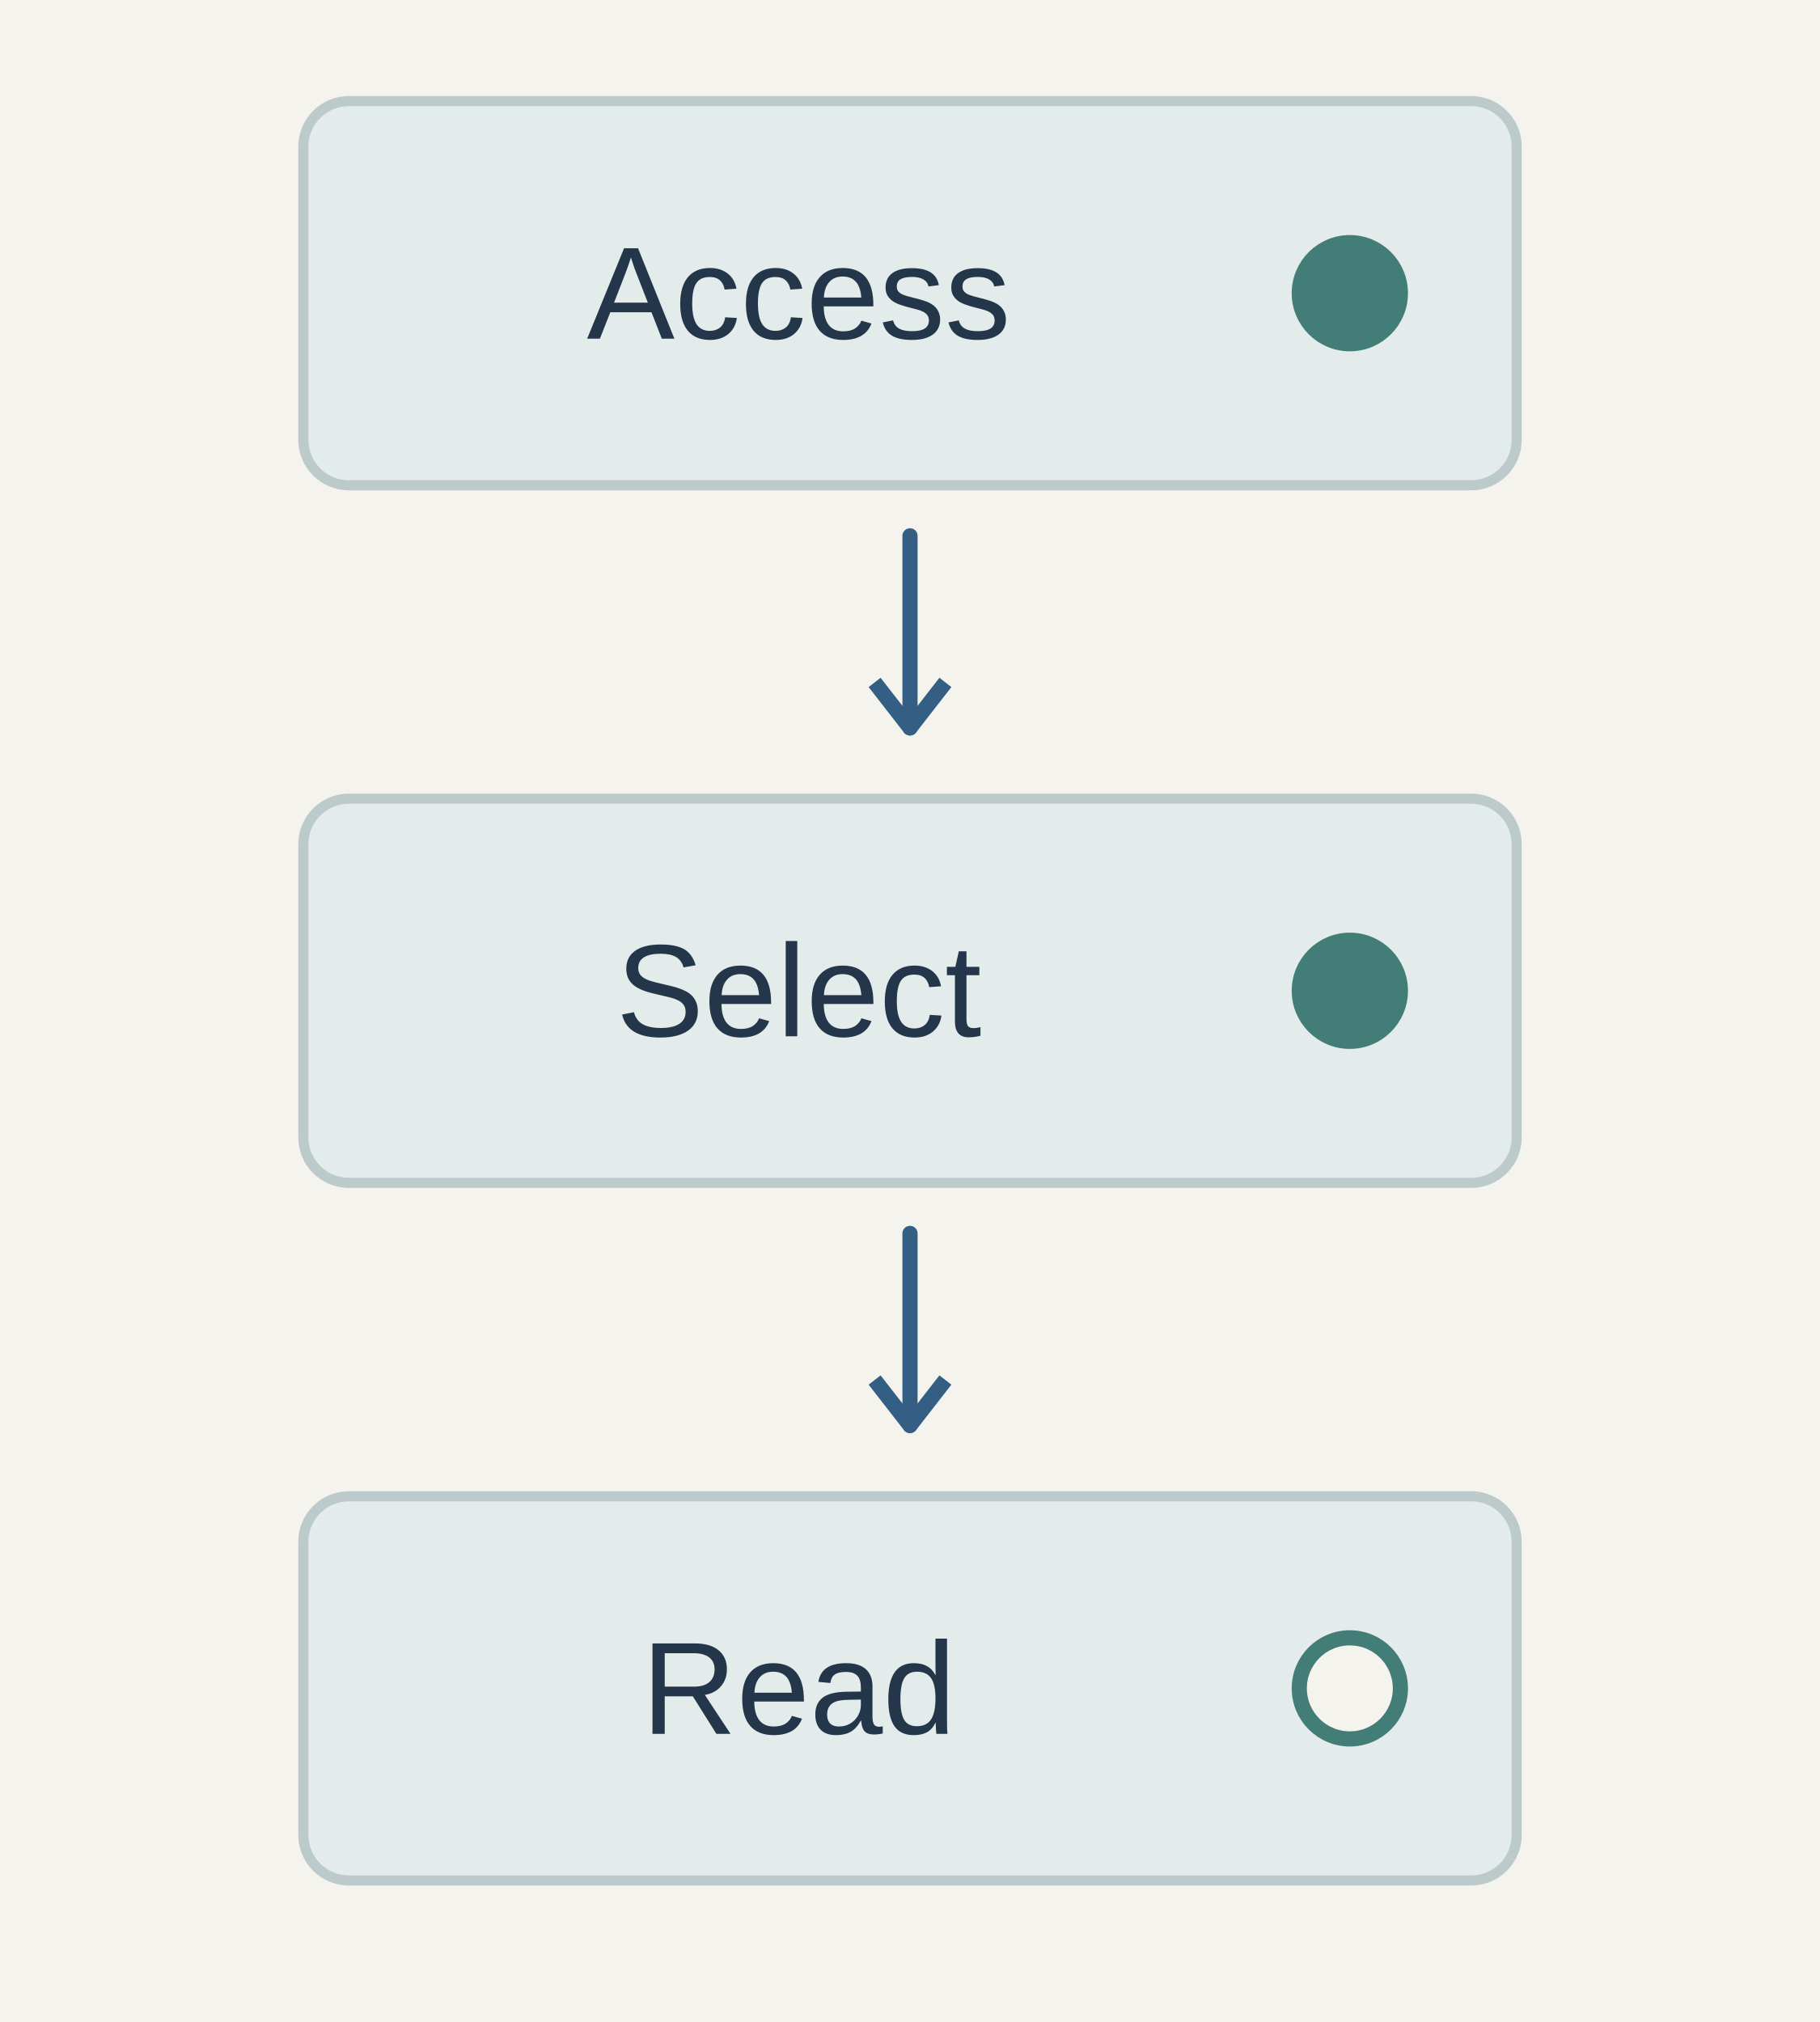
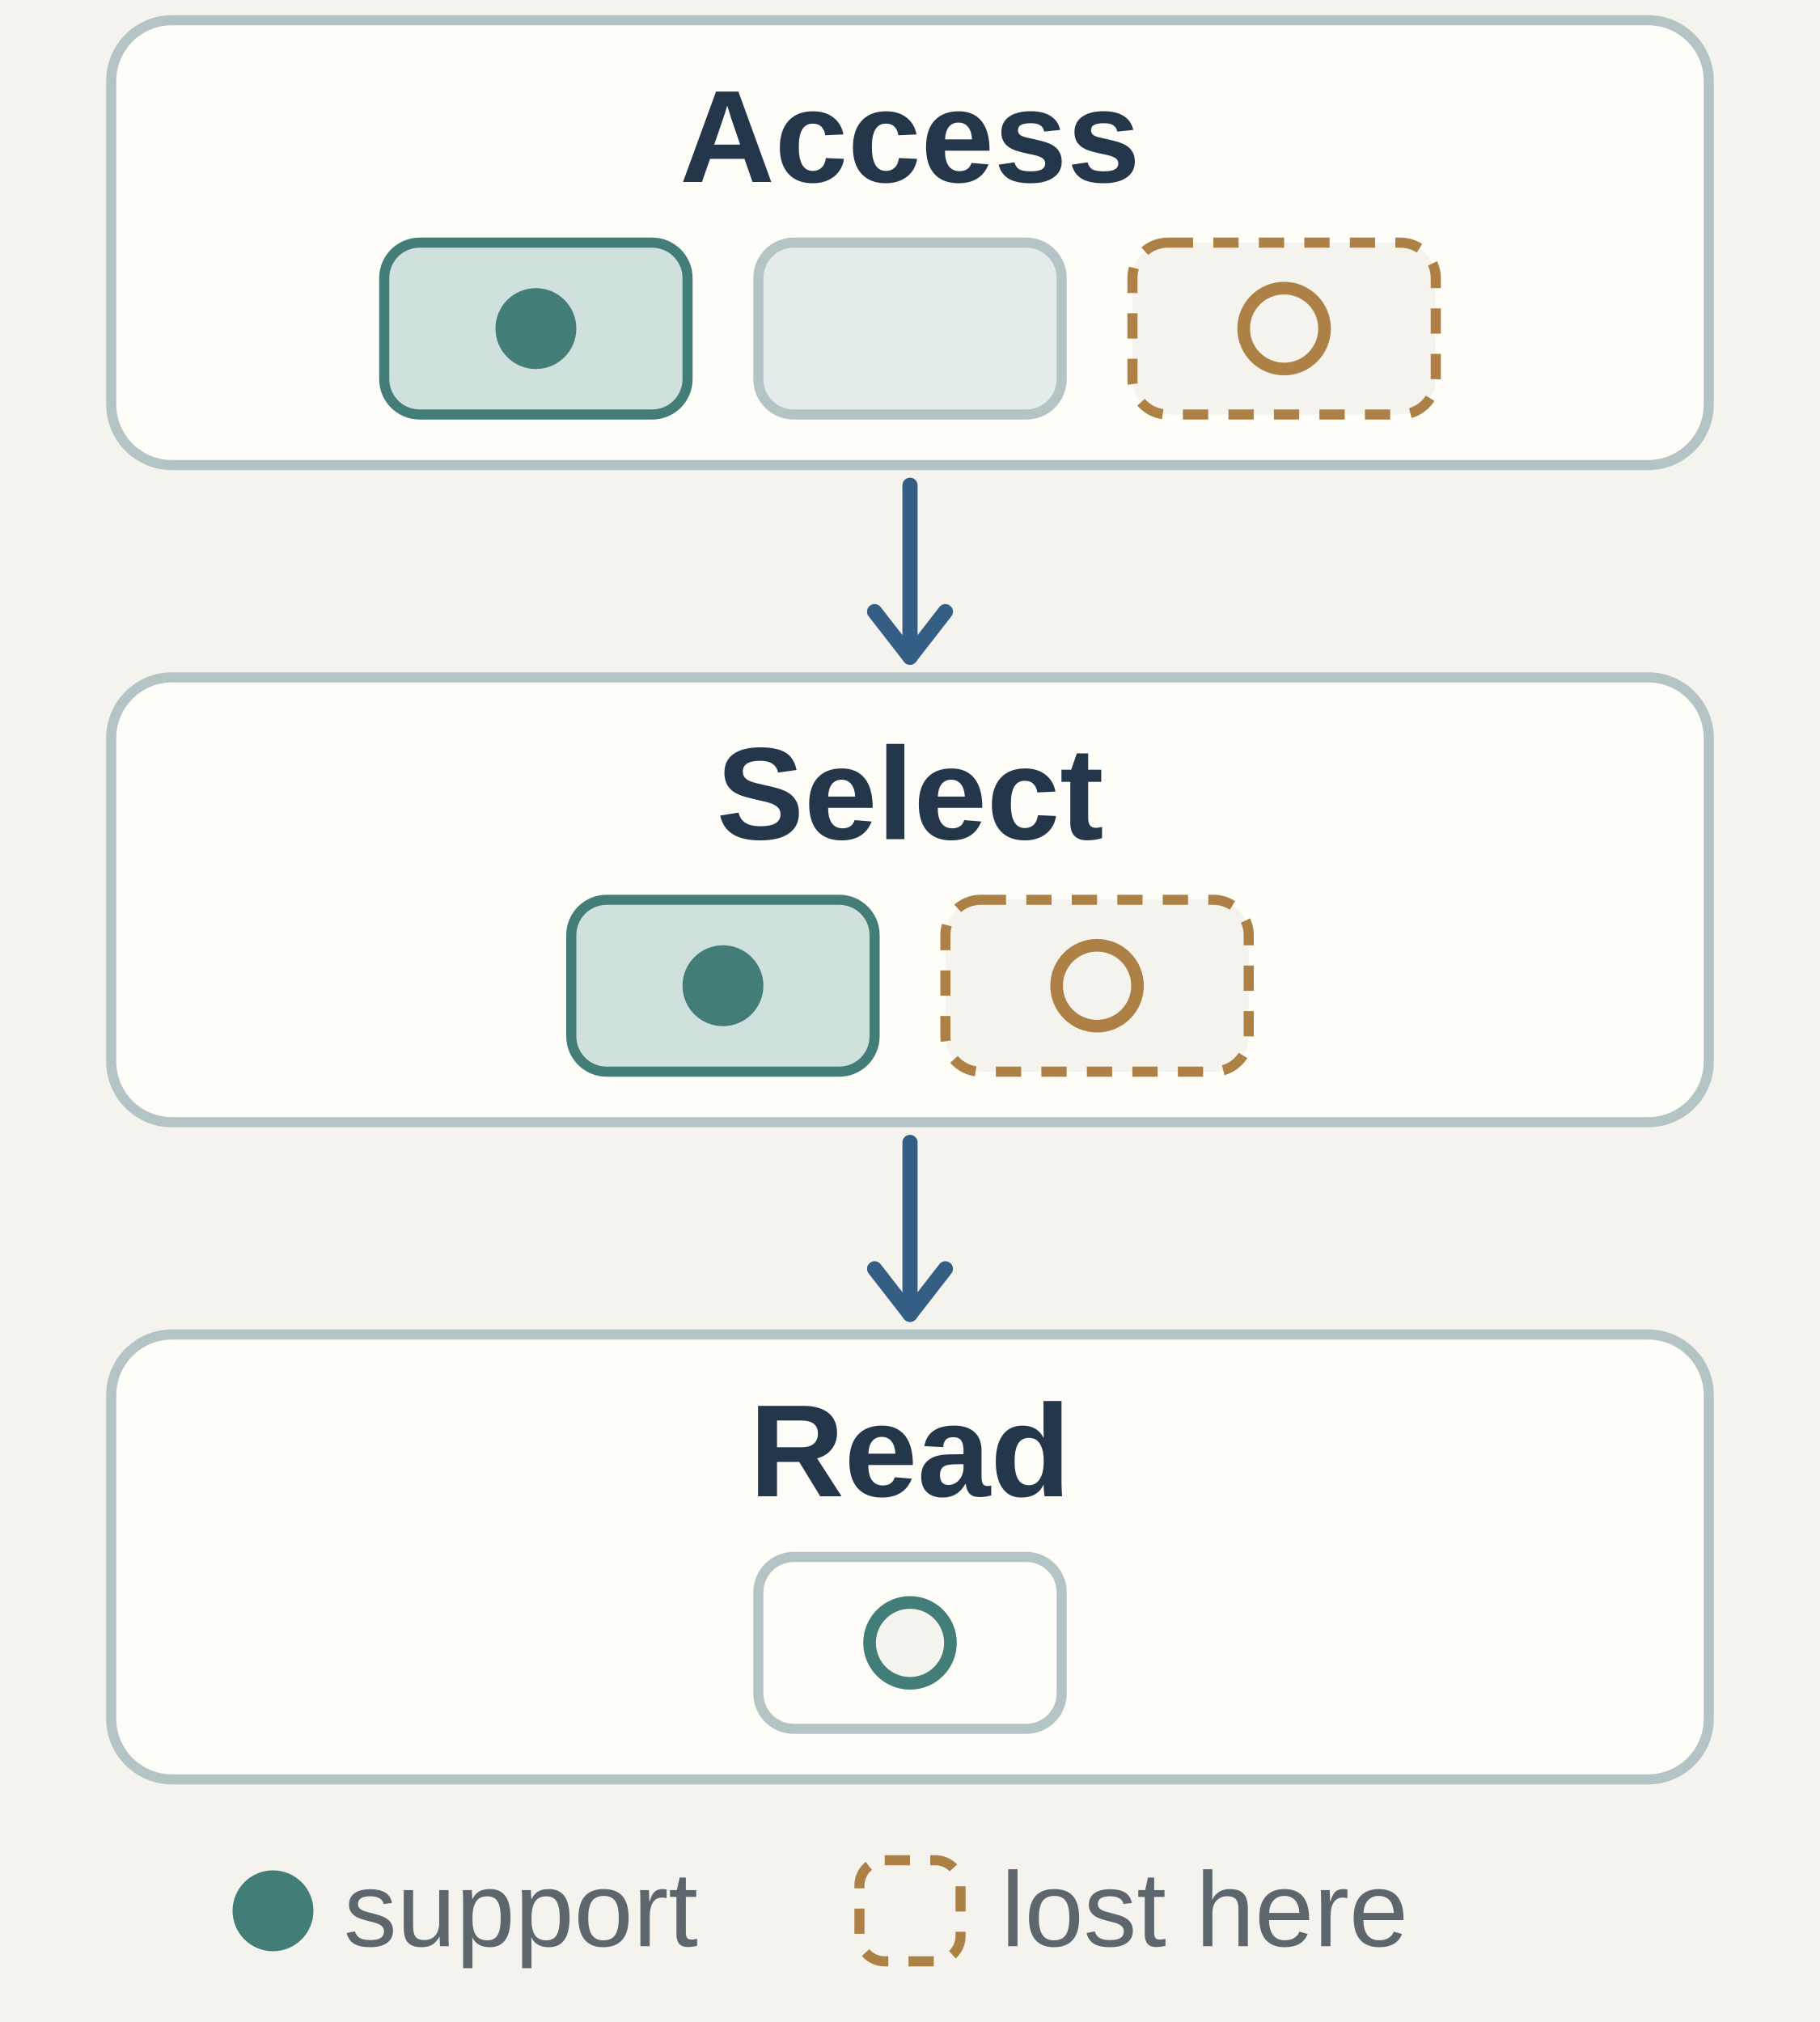
<svg xmlns="http://www.w3.org/2000/svg" width="360" height="400" viewBox="0 0 360 400" role="img" aria-labelledby="title desc">
  <rect width="360" height="400" fill="#f4f3ed" />
-   <rect x="60" y="20" width="240" height="76" rx="9" fill="#e4eceb" stroke="#bccacb" stroke-width="2" />
-   <text x="158" y="67" font-family="Arial, Helvetica, sans-serif" font-size="26" text-anchor="middle" fill="#23364a">Access</text>
-   <circle cx="267" cy="58" r="10" fill="#427d77" stroke="#427d77" stroke-width="3" />
-   <rect x="60" y="158" width="240" height="76" rx="9" fill="#e4eceb" stroke="#bccacb" stroke-width="2" />
-   <text x="158" y="205" font-family="Arial, Helvetica, sans-serif" font-size="26" text-anchor="middle" fill="#23364a">Select</text>
-   <circle cx="267" cy="196" r="10" fill="#427d77" stroke="#427d77" stroke-width="3" />
-   <rect x="60" y="296" width="240" height="76" rx="9" fill="#e4eceb" stroke="#bccacb" stroke-width="2" />
-   <text x="158" y="343" font-family="Arial, Helvetica, sans-serif" font-size="26" text-anchor="middle" fill="#23364a">Read</text>
-   <circle cx="267" cy="334" r="10" fill="#f4f3ed" stroke="#427d77" stroke-width="3" />
-   <path d="M180 106L180 144" fill="none" stroke="#345e83" stroke-width="3" stroke-linecap="round" />
-   <path d="M173 135L180 144L187 135" fill="none" stroke="#345e83" stroke-width="3" stroke-linejoin="round" />
-   <path d="M180 244L180 282" fill="none" stroke="#345e83" stroke-width="3" stroke-linecap="round" />
-   <path d="M173 273L180 282L187 273" fill="none" stroke="#345e83" stroke-width="3" stroke-linejoin="round" />
+   <g font-family="Arial, Helvetica, sans-serif">
+     <rect x="22" y="4" width="316" height="88" rx="12" fill="#fffef9" stroke="#b4c3c4" stroke-width="2" />
+     <text x="180" y="36" font-size="26" fill="#23364a" text-anchor="middle" font-weight="600">Access</text>
+     <rect x="76.0" y="48" width="60" height="34" rx="7" fill="#cfe0dd" stroke="#427d77" stroke-width="2" />
+     <circle cx="106.0" cy="65" r="8" fill="#427d77" stroke="none" stroke-width="2.5" />
+     <rect x="150.0" y="48" width="60" height="34" rx="7" fill="#e4eceb" stroke="#b4c3c4" stroke-width="2" />
+     <rect x="224.0" y="48" width="60" height="34" rx="7" fill="#f4f3ed" stroke="#ad8145" stroke-width="2" stroke-dasharray="5 4" />
+     <circle cx="254.0" cy="65" r="8" fill="#f4f3ed" stroke="#ad8145" stroke-width="2.5" />
+     <rect x="22" y="134" width="316" height="88" rx="12" fill="#fffef9" stroke="#b4c3c4" stroke-width="2" />
+     <text x="180" y="166" font-size="26" fill="#23364a" text-anchor="middle" font-weight="600">Select</text>
+     <rect x="113.0" y="178" width="60" height="34" rx="7" fill="#cfe0dd" stroke="#427d77" stroke-width="2" />
+     <circle cx="143.0" cy="195" r="8" fill="#427d77" stroke="none" stroke-width="2.5" />
+     <rect x="187.0" y="178" width="60" height="34" rx="7" fill="#f4f3ed" stroke="#ad8145" stroke-width="2" stroke-dasharray="5 4" />
+     <circle cx="217.0" cy="195" r="8" fill="#f4f3ed" stroke="#ad8145" stroke-width="2.5" />
+     <rect x="22" y="264" width="316" height="88" rx="12" fill="#fffef9" stroke="#b4c3c4" stroke-width="2" />
+     <text x="180" y="296" font-size="26" fill="#23364a" text-anchor="middle" font-weight="600">Read</text>
+     <rect x="150.0" y="308" width="60" height="34" rx="7" fill="#fffef9" stroke="#b4c3c4" stroke-width="2" />
+     <circle cx="180.0" cy="325" r="8" fill="#f4f3ed" stroke="#427d77" stroke-width="2.5" />
+     <path d="M180,96 L180,130" fill="none" stroke="#345e83" stroke-width="3" stroke-linecap="round" stroke-linejoin="round" />
+     <path d="M173,121 L180,130 L187,121" fill="none" stroke="#345e83" stroke-width="3" stroke-linecap="round" stroke-linejoin="round" />
+     <path d="M180,226 L180,260" fill="none" stroke="#345e83" stroke-width="3" stroke-linecap="round" stroke-linejoin="round" />
+     <path d="M173,251 L180,260 L187,251" fill="none" stroke="#345e83" stroke-width="3" stroke-linecap="round" stroke-linejoin="round" />
+     <circle cx="54" cy="378" r="8" fill="#427d77" stroke="none" stroke-width="2.5" />
+     <text x="68" y="385" font-size="21" fill="#5d666d" text-anchor="start" font-weight="400">support</text>
+     <rect x="170" y="368" width="20" height="20" rx="5" fill="#f4f3ed" stroke="#ad8145" stroke-width="2" stroke-dasharray="5 4" />
+     <text x="198" y="385" font-size="21" fill="#5d666d" text-anchor="start" font-weight="400">lost here</text>
+   </g>
</svg>
